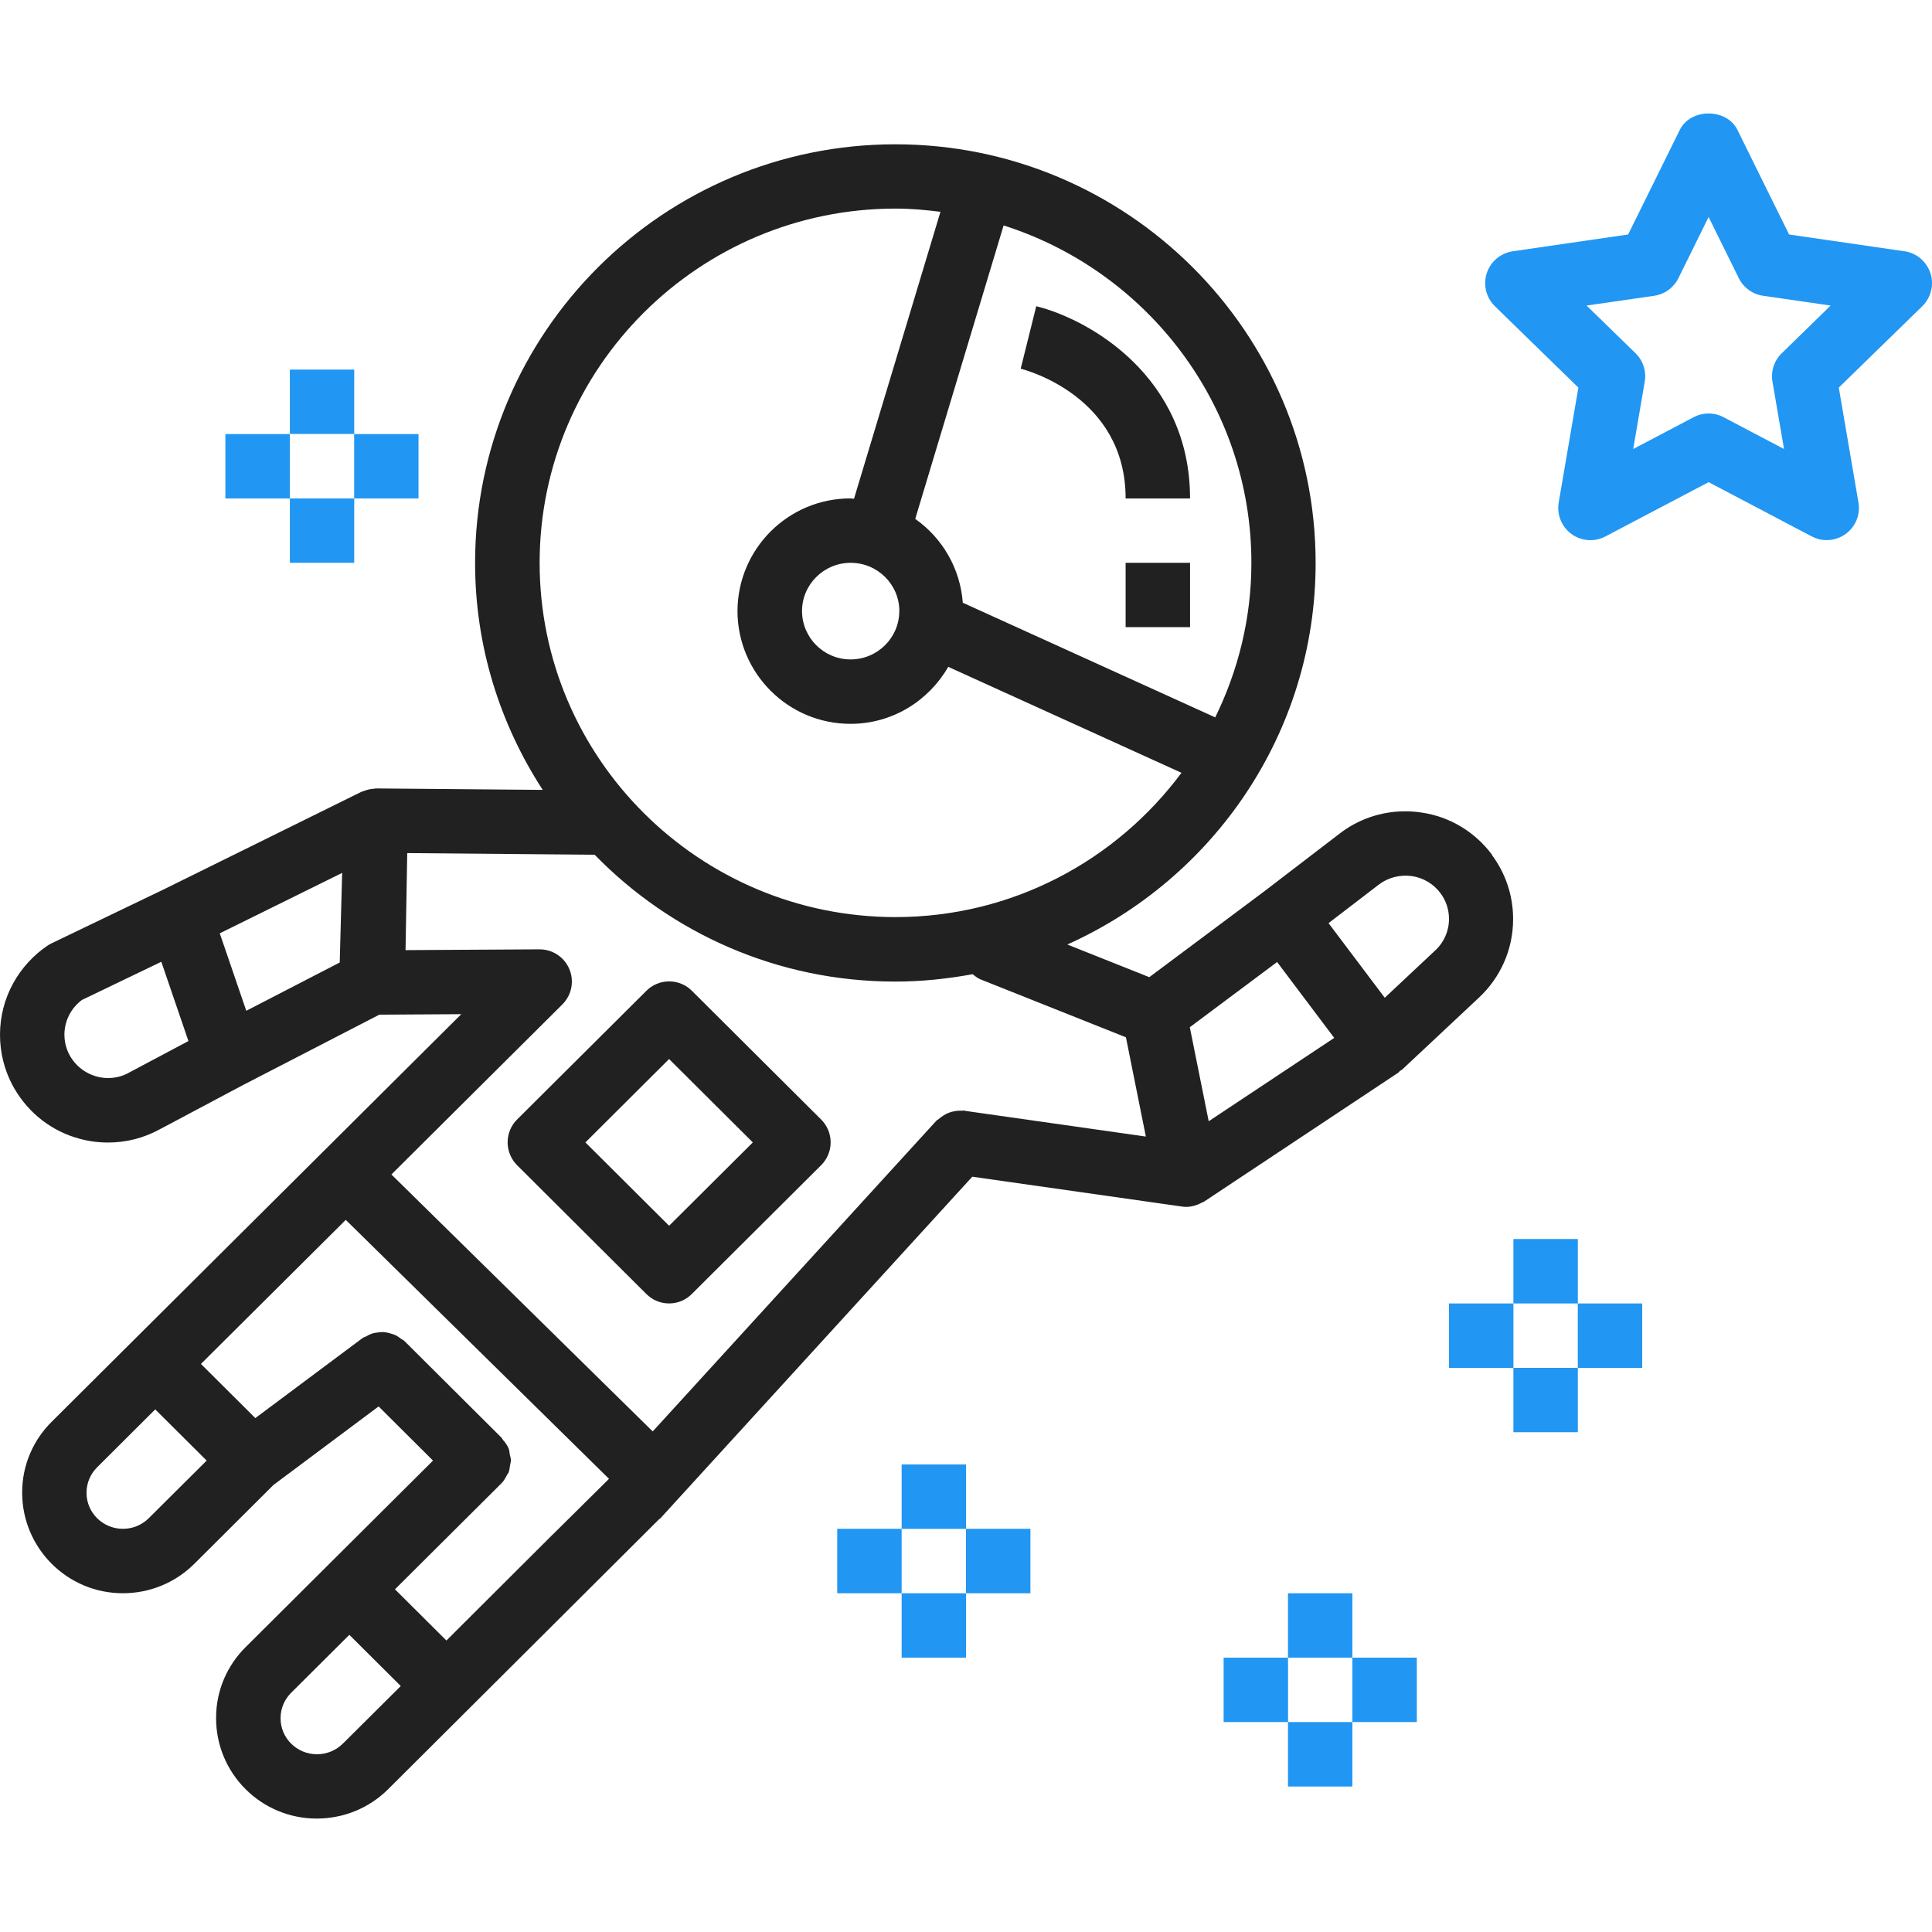
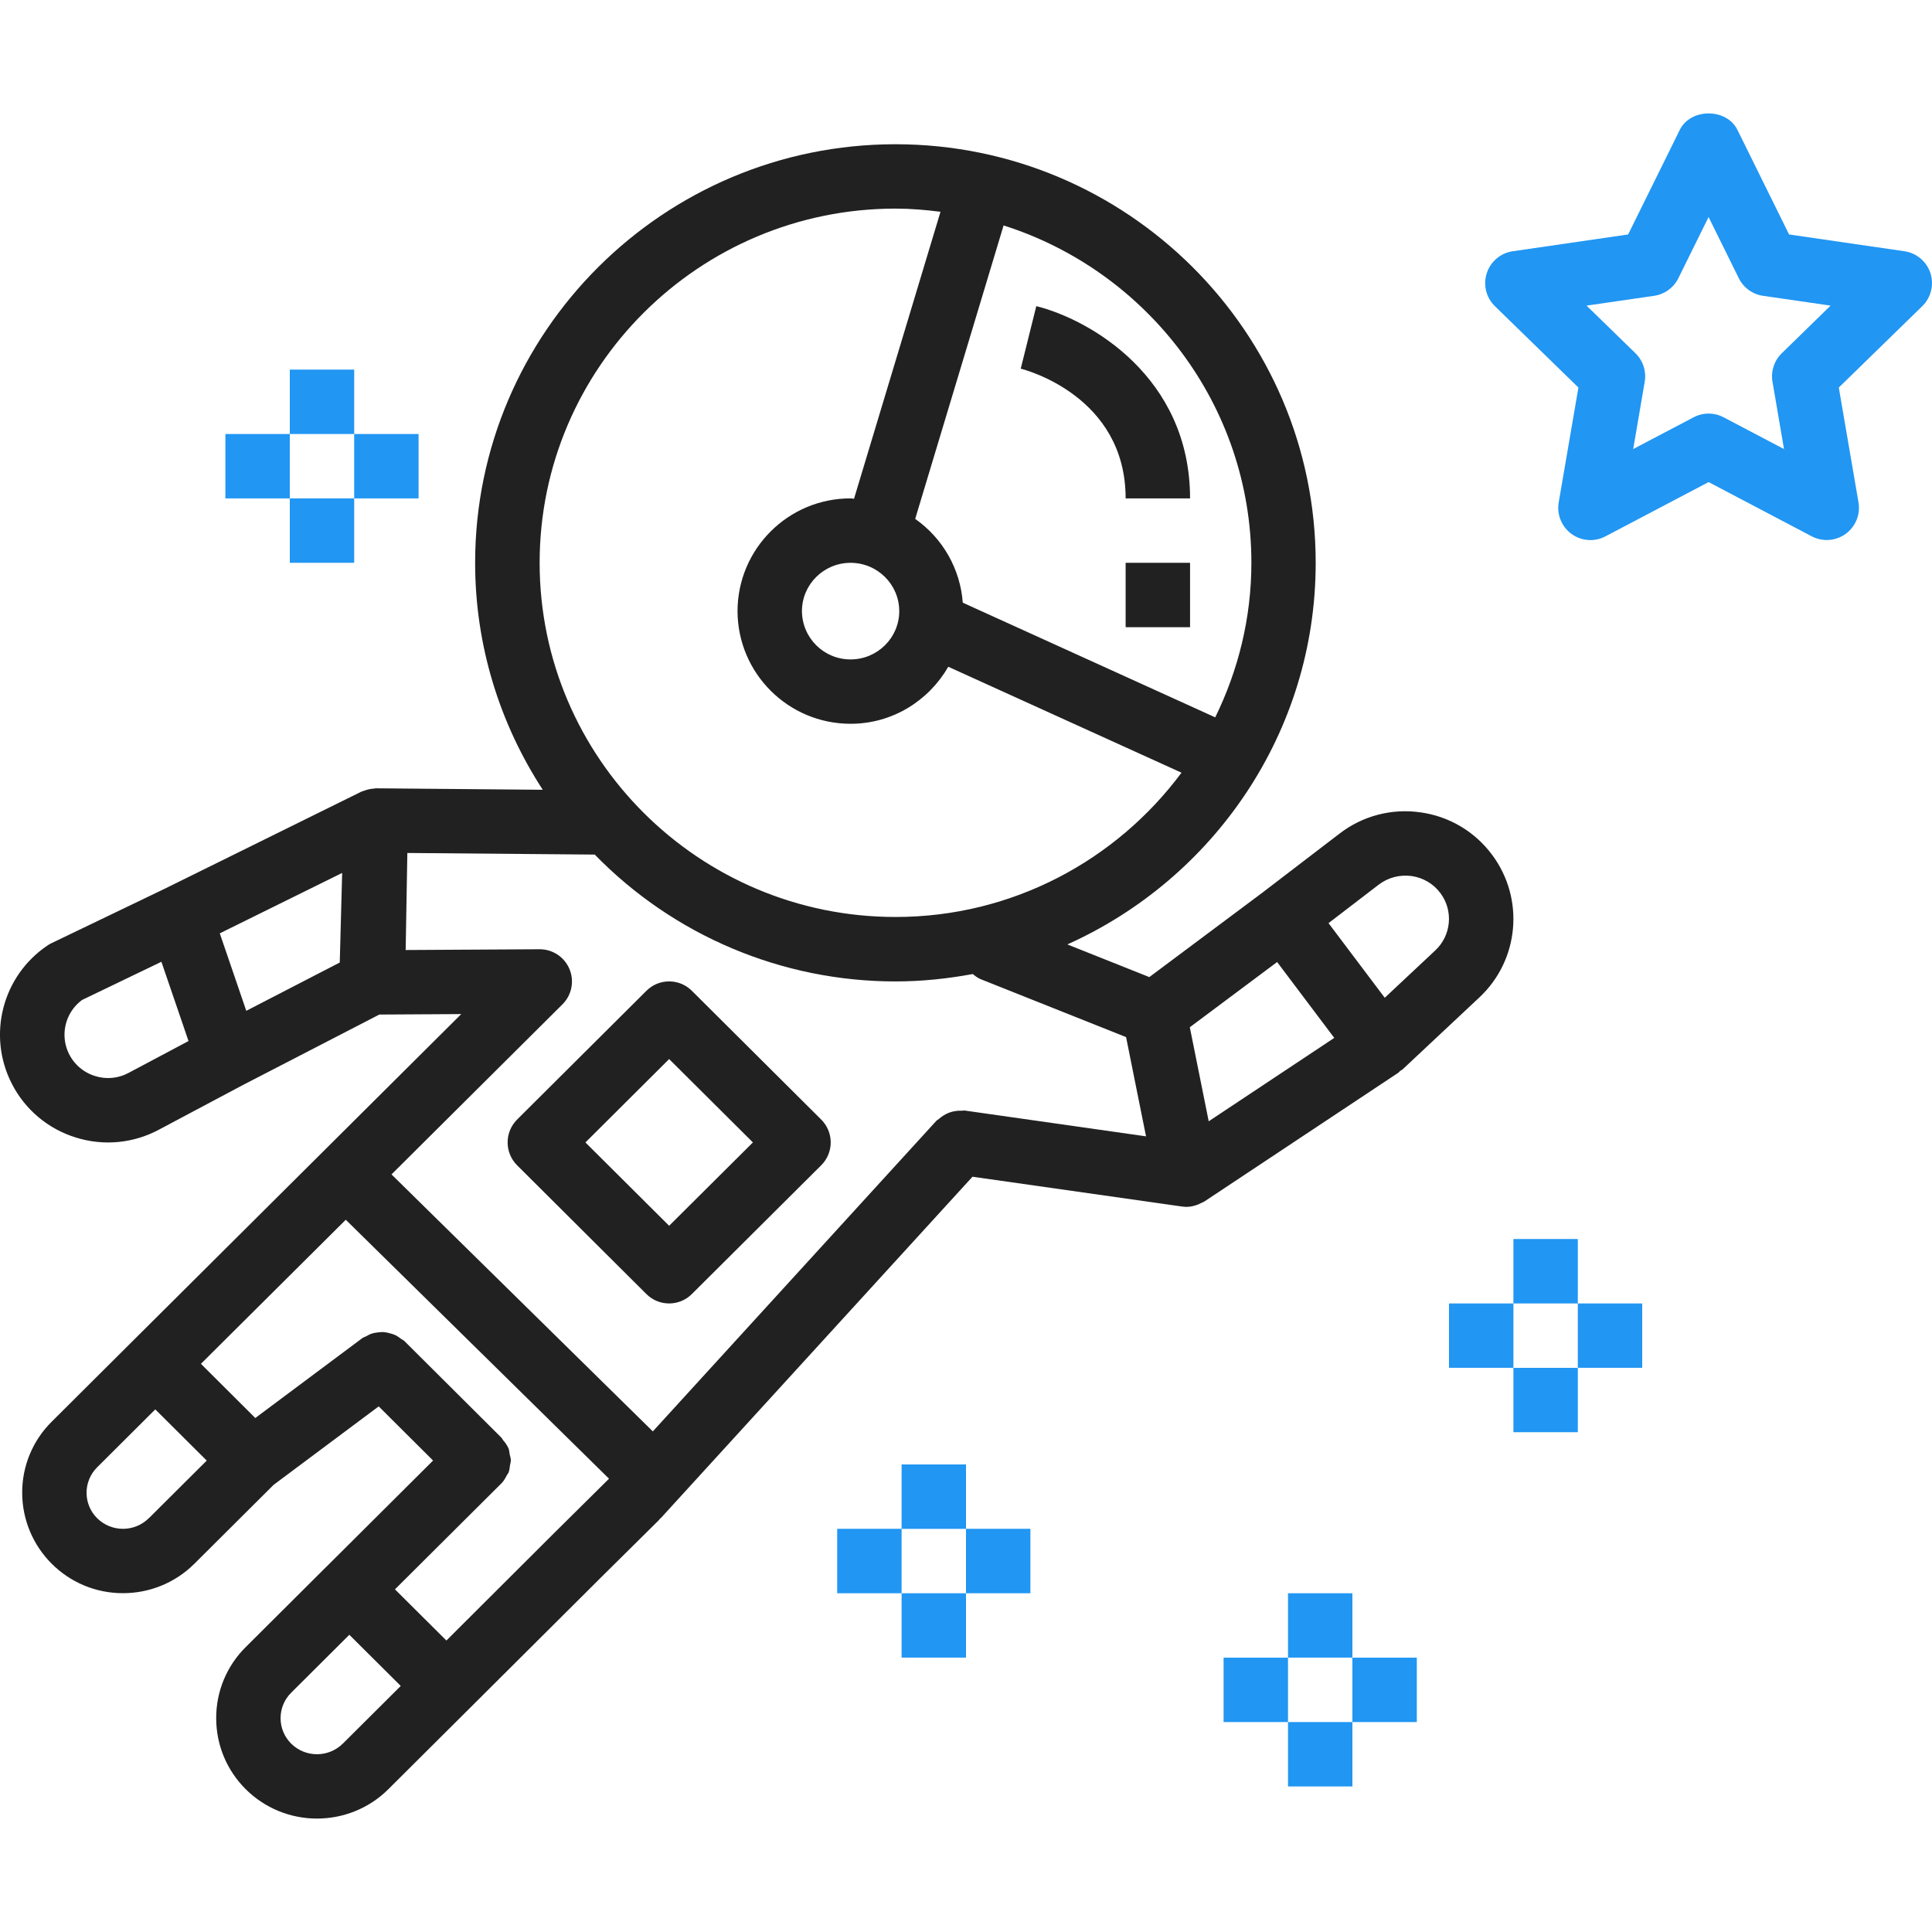
- <svg xmlns="http://www.w3.org/2000/svg" version="1.1" width="32" height="32" viewBox="0 0 32 32">
-   <path fill="#2196f3" d="M31.974 4.524c-0.064-0.191-0.227-0.332-0.427-0.362l-0.003-0-1.911-0.278-0.855-1.731c-0.179-0.365-0.777-0.365-0.956 0l-0.855 1.731-1.911 0.278c-0.26 0.039-0.457 0.26-0.457 0.528 0 0.15 0.062 0.285 0.161 0.382l1.383 1.348-0.326 1.903c-0.034 0.2 0.048 0.402 0.212 0.522 0.166 0.12 0.383 0.135 0.562 0.040l1.709-0.899 1.709 0.899c0.072 0.038 0.157 0.061 0.247 0.061 0.295 0 0.534-0.239 0.534-0.534 0-0.031-0.003-0.062-0.008-0.092l0 0.003-0.326-1.903 1.383-1.348c0.099-0.097 0.161-0.233 0.161-0.382 0-0.059-0.009-0.115-0.027-0.168l0.001 0.004zM29.511 5.851c-0.126 0.122-0.183 0.299-0.153 0.472l0.191 1.114-1-0.526c-0.072-0.039-0.158-0.062-0.249-0.062s-0.177 0.023-0.252 0.063l0.003-0.001-1 0.526 0.191-1.114c0.005-0.027 0.008-0.059 0.008-0.091 0-0.149-0.061-0.285-0.16-0.381l-0-0-0.811-0.79 1.119-0.162c0.174-0.025 0.324-0.134 0.402-0.292l0.5-1.013 0.5 1.013c0.078 0.158 0.228 0.267 0.402 0.292l1.119 0.162-0.809 0.79zM26.134 20.522h-1.067v1.067h1.067v-1.067zM26.134 22.656h-1.067v1.066h1.067v-1.066zM27.2 21.589h-1.067v1.067h1.067v-1.067zM25.067 21.589h-1.067v1.067h1.067v-1.067zM22.4 26.389h-1.067v1.067h1.067v-1.067zM22.4 28.523h-1.067v1.067h1.067v-1.067zM23.467 27.456h-1.067v1.067h1.067v-1.067zM21.334 27.456h-1.067v1.067h1.067v-1.067zM16 24.256h-1.066v1.067h1.066v-1.067zM16 26.389h-1.066v1.067h1.066v-1.067zM17.067 25.322h-1.067v1.067h1.067v-1.067zM14.934 25.322h-1.067v1.067h1.067v-1.067zM5.867 6.122h-1.066v1.066h1.066v-1.066zM5.867 8.256h-1.066v1.066h1.066v-1.066zM6.933 7.189h-1.067v1.067h1.066v-1.067zM4.8 7.189h-1.067v1.067h1.067v-1.067z" />
-   <path fill="#212121" d="M24.715 14.16c-0.28-0.376-0.698-0.636-1.179-0.703l-0.009-0.001c-0.076-0.012-0.164-0.018-0.254-0.018-0.411 0-0.789 0.139-1.090 0.373l0.004-0.003-1.253 0.96-1.898 1.417-1.358-0.541c2.421-1.086 4.113-3.508 4.113-6.32 0-3.823-3.122-6.934-6.961-6.934s-6.961 3.11-6.961 6.934c0 1.386 0.415 2.674 1.12 3.759l-2.768-0.024c-0.009 0-0.016 0.005-0.023 0.005-0.057 0.003-0.11 0.014-0.159 0.033l0.004-0.001c-0.013 0.005-0.026 0.007-0.038 0.013-0.006 0.003-0.013 0.003-0.019 0.006l-3.233 1.596c-0 0-0.001 0-0.001 0.001l-1.893 0.91c-0.024 0.011-0.045 0.023-0.065 0.036l0.001-0.001c-0.482 0.324-0.795 0.867-0.795 1.483 0 0.297 0.073 0.577 0.201 0.823l-0.005-0.010c0.22 0.424 0.592 0.742 1.043 0.885l0.013 0.003c0.161 0.053 0.345 0.083 0.537 0.083 0.308 0 0.598-0.078 0.851-0.216l-0.009 0.005 1.388-0.738 2.264-1.169 1.357-0.008-5.442 5.415c0 0.001-0.001 0.001-0.001 0.001l-1.339 1.333c-0.303 0.299-0.491 0.714-0.491 1.173 0 0.002 0 0.003 0 0.005v-0c0.002 0.919 0.748 1.664 1.667 1.664 0.001 0 0.002 0 0.002 0h-0c0.428 0 0.854-0.162 1.18-0.485l1.314-1.309 1.741-1.3 0.901 0.897-3.102 3.088c-0.303 0.299-0.491 0.714-0.491 1.173 0 0.001 0 0.003 0 0.004v-0c0 0.445 0.174 0.864 0.49 1.179 0.302 0.3 0.717 0.485 1.176 0.485 0.001 0 0.002 0 0.003 0h-0c0.427 0 0.855-0.162 1.18-0.485l4.488-4.472c0.007-0.006 0.016-0.009 0.022-0.016l5.166-5.658 3.471 0.494c0.025 0.004 0.050 0.006 0.075 0.006 0.064 0 0.127-0.016 0.187-0.038 0.017-0.006 0.032-0.015 0.049-0.023 0.019-0.010 0.039-0.015 0.058-0.027l3.213-2.133c0.012-0.008 0.018-0.021 0.029-0.030 0.013-0.010 0.029-0.014 0.041-0.026l1.271-1.191c0.348-0.326 0.564-0.787 0.564-1.3 0-0.4-0.132-0.769-0.355-1.066l0.003 0.005zM2.13 17.77c-0.098 0.054-0.215 0.086-0.34 0.086-0.078 0-0.153-0.013-0.224-0.036l0.005 0.001c-0.294-0.093-0.504-0.364-0.504-0.683 0-0.235 0.114-0.444 0.289-0.575l0.002-0.001 1.314-0.632 0.316 0.924 0.133 0.389-0.992 0.527zM5.627 15.942l-1.548 0.8-0.255-0.746-0.184-0.537 2.027-1.001-0.040 1.484zM20.727 9.322c0 0.918-0.219 1.785-0.599 2.56l-4.181-1.899c-0.044-0.575-0.342-1.072-0.782-1.384l-0.006-0.004 1.464-4.861c2.377 0.757 4.104 2.975 4.104 5.588zM8.938 9.322c0-3.235 2.644-5.867 5.894-5.867 0.253 0 0.5 0.022 0.745 0.053l-1.432 4.753c-0.019 0-0.037-0.006-0.057-0.006-0 0-0.001 0-0.001 0-1.032 0-1.869 0.835-1.872 1.867v0c0.003 1.031 0.84 1.867 1.872 1.867 0 0 0 0 0.001 0h-0c0.695 0 1.295-0.383 1.618-0.944l3.863 1.755c-1.075 1.447-2.795 2.39-4.737 2.39-3.25 0-5.894-2.632-5.894-5.867zM14.895 10.122c0 0.441-0.362 0.8-0.806 0.8-0 0-0.001 0-0.001 0-0.443 0-0.802-0.358-0.804-0.8v-0c0-0.441 0.361-0.8 0.806-0.8s0.806 0.359 0.806 0.8zM2.464 25.146c-0.11 0.109-0.261 0.176-0.428 0.176s-0.317-0.067-0.427-0.175l0 0c-0.109-0.108-0.176-0.257-0.176-0.422s0.067-0.314 0.176-0.422l0-0 0.962-0.959 0.852 0.848-0.959 0.954zM5.678 28.88c-0.11 0.109-0.261 0.176-0.428 0.176s-0.317-0.067-0.427-0.175l0 0c-0.109-0.108-0.176-0.257-0.176-0.422s0.067-0.314 0.176-0.422l0-0 0.963-0.959 0.852 0.848-0.96 0.955zM9.16 25.411l-0.001 0.001-1.765 1.76-0.852-0.848 1.765-1.757c0.040-0.040 0.065-0.088 0.090-0.136 0.007-0.014 0.020-0.026 0.026-0.040 0.016-0.041 0.019-0.085 0.026-0.128 0.003-0.025 0.014-0.048 0.014-0.073 0-0.035-0.013-0.070-0.020-0.105-0.006-0.032-0.006-0.064-0.019-0.096-0.025-0.053-0.055-0.098-0.092-0.138l0 0c-0.010-0.012-0.014-0.026-0.025-0.038h-0.001s0-0.001-0.001-0.002l-1.607-1.6c-0.017-0.017-0.039-0.024-0.058-0.038-0.025-0.021-0.054-0.040-0.084-0.056l-0.003-0.001c-0.026-0.012-0.058-0.023-0.090-0.031l-0.003-0.001c-0.030-0.009-0.065-0.017-0.101-0.020l-0.002-0c-0.007-0-0.015-0-0.023-0-0.026 0-0.051 0.002-0.075 0.005l0.003-0c-0.036 0.005-0.069 0.009-0.104 0.021s-0.064 0.027-0.094 0.045c-0.020 0.011-0.043 0.015-0.061 0.029l-1.774 1.324-0.901-0.897 2.399-2.386 4.36 4.289-0.928 0.919zM15.979 18.394c-0.016-0.002-0.030 0.004-0.046 0.003-0.008-0-0.017-0.001-0.027-0.001-0.031 0-0.062 0.003-0.092 0.008l0.003-0c-0.070 0.011-0.132 0.035-0.187 0.070l0.002-0.001c-0.030 0.018-0.057 0.037-0.083 0.061-0.013 0.011-0.028 0.016-0.040 0.029l-4.698 5.146-4.328-4.256 2.833-2.818c0.096-0.097 0.156-0.23 0.156-0.377 0-0.295-0.239-0.534-0.534-0.534-0.001 0-0.001 0-0.002 0h0l-2.219 0.013 0.028-1.607 3.104 0.027c1.264 1.297 3.027 2.101 4.978 2.101 0.001 0 0.002 0 0.003 0h-0c0.438 0 0.864-0.046 1.28-0.122 0.040 0.032 0.080 0.064 0.129 0.085l2.41 0.96 0.152 0.758 0.178 0.886-3.003-0.427zM20.020 18.572l-0.313-1.558 1.446-1.080 0.946 1.257-2.080 1.381zM23.773 15.741l-0.837 0.785-0.931-1.236 0.831-0.637c0.155-0.119 0.351-0.168 0.543-0.143 0.193 0.027 0.364 0.128 0.48 0.284 0.088 0.117 0.141 0.265 0.141 0.426 0 0.206-0.087 0.391-0.226 0.521l-0 0z" />
-   <path fill="#212121" d="M13.602 18.544l-2.143-2.134c-0.096-0.096-0.229-0.155-0.376-0.155s-0.28 0.059-0.376 0.155l-2.143 2.133c-0.097 0.097-0.156 0.23-0.156 0.378s0.060 0.281 0.156 0.378l-0-0 2.142 2.134c0.096 0.096 0.229 0.156 0.376 0.156s0.28-0.059 0.376-0.156v0l2.143-2.134c0.097-0.097 0.157-0.23 0.157-0.378s-0.060-0.281-0.157-0.378l-0-0zM11.083 20.303l-1.387-1.381 1.386-1.381 1.387 1.381-1.387 1.381zM17.164 5.071l-0.258 1.036c0.071 0.018 1.738 0.452 1.738 2.149h1.067c0-2.017-1.666-2.965-2.547-3.184zM19.711 9.322h-1.067v1.066h1.067v-1.066z" />
+ <svg xmlns="http://www.w3.org/2000/svg" width="70" height="70" fill="none">
+   <path d="M69.943 9.896a1.168 1.168 0 00-.941-.793l-4.18-.608-1.87-3.787c-.391-.798-1.7-.798-2.091 0l-1.87 3.787-4.18.608a1.167 1.167 0 00-.648 1.99l3.026 2.948-.714 4.162c-.075.438.105.88.463 1.142.363.263.837.296 1.23.088l3.738-1.966 3.738 1.966a1.168 1.168 0 001.693-1.23l-.714-4.162 3.025-2.949a1.17 1.17 0 00.295-1.196zM64.556 12.8c-.275.267-.4.655-.335 1.033l.417 2.437-2.188-1.15a1.165 1.165 0 00-1.088 0l-2.188 1.15.417-2.437a1.168 1.168 0 00-.334-1.033l-1.773-1.727 2.448-.355c.38-.055.708-.294.879-.639l1.094-2.216 1.094 2.216c.17.345.498.584.879.639l2.448.355-1.77 1.727zM57.167 44.892h-2.333v2.334h2.333v-2.334zM57.167 49.56h-2.333v2.332h2.333V49.56zM59.5 47.226h-2.333v2.333H59.5v-2.333zM54.834 47.226H52.5v2.333h2.334v-2.333zM49 57.726h-2.333v2.333H49v-2.333zM49 62.393h-2.333v2.333H49v-2.333zM51.334 60.06H49v2.333h2.334v-2.334zM46.667 60.06h-2.334v2.333h2.334v-2.334zM35 53.06h-2.333v2.333H35v-2.334zM35 57.726h-2.333v2.333H35v-2.333zM37.333 55.392H35v2.334h2.333v-2.334zM32.667 55.392h-2.334v2.334h2.334v-2.334zM12.833 13.392H10.5v2.333h2.333v-2.333zM12.833 18.059H10.5v2.333h2.333V18.06zM15.166 15.725h-2.333v2.334h2.333v-2.334zM10.5 15.725H8.166v2.334H10.5v-2.334z" fill="#2196F3" />
+   <path d="M54.063 30.974a3.88 3.88 0 00-2.599-1.541 3.886 3.886 0 00-2.93.77L45.794 32.3l-.001.002-4.151 3.1-2.97-1.184c5.296-2.376 8.998-7.674 8.998-13.825 0-8.363-6.83-15.167-15.227-15.167s-15.228 6.804-15.228 15.167c0 3.031.907 5.85 2.45 8.222l-6.046-.053h-.01c-.019 0-.034.01-.051.01a1.14 1.14 0 00-.34.069c-.028.01-.057.016-.084.029-.014.006-.028.007-.042.014l-7.072 3.491c-.001 0-.003 0-.003.002l-4.141 1.991a.905.905 0 00-.138.077A3.895 3.895 0 00.43 39.268a3.884 3.884 0 002.31 1.944 3.891 3.891 0 003.016-.281l3.036-1.614 4.952-2.558 2.968-.017L4.808 48.588c0 .002-.002.002-.003.003l-2.928 2.916a3.607 3.607 0 00-1.073 2.577 3.647 3.647 0 003.652 3.64c.936 0 1.869-.355 2.582-1.062l2.875-2.863 3.808-2.843 1.97 1.962-3.853 3.837-.004.002-2.928 2.917a3.607 3.607 0 00-1.073 2.576c0 .973.38 1.889 1.073 2.579a3.65 3.65 0 002.58 1.061c.935 0 1.87-.354 2.582-1.061l2.93-2.917 4.686-4.667.002-.003 2.21-2.188-.01-.008c.015-.014.035-.019.049-.034l11.3-12.377 7.593 1.08c.055.008.11.012.165.012.14 0 .277-.034.41-.084.038-.014.071-.033.108-.051.042-.021.086-.033.126-.06l7.029-4.666c.026-.018.04-.046.064-.065.028-.022.063-.031.089-.056l2.78-2.605a3.892 3.892 0 00.465-5.166zM4.66 38.872a1.56 1.56 0 01-1.221.113 1.565 1.565 0 01-.465-2.755l2.874-1.383.692 2.022.29.85-2.17 1.153zm7.65-3.998l-3.387 1.75-.558-1.633-.402-1.174 4.434-2.189-.087 3.246zm33.03-14.482c0 2.009-.48 3.904-1.31 5.599l-9.147-4.155a4.07 4.07 0 00-1.724-3.035l3.203-10.633c5.2 1.655 8.978 6.507 8.978 12.224zm-25.788 0c0-7.076 5.784-12.834 12.894-12.834.553 0 1.094.047 1.63.115L30.943 18.07c-.042 0-.081-.013-.125-.013a4.094 4.094 0 00-4.096 4.084 4.095 4.095 0 004.096 4.083c1.52 0 2.832-.838 3.54-2.066l8.45 3.838c-2.352 3.165-6.114 5.228-10.362 5.228-7.11 0-12.894-5.757-12.894-12.833zm13.03 1.75c0 .965-.792 1.75-1.764 1.75a1.759 1.759 0 01-1.762-1.75c0-.965.79-1.75 1.762-1.75s1.763.785 1.763 1.75zM5.391 55.007a1.33 1.33 0 01-1.87.002 1.3 1.3 0 010-1.847l2.105-2.097L7.49 52.92l-2.097 2.088zm7.03 8.167a1.33 1.33 0 01-1.87.002 1.299 1.299 0 010-1.847l2.106-2.098.88.876.983.978-2.099 2.09zm7.616-7.588l-.003.003-3.86 3.85-.882-.877-.982-.977 3.857-3.84v-.001l.004-.002c.087-.088.142-.193.196-.297.015-.03.044-.056.057-.087.036-.09.042-.187.056-.281.007-.054.03-.104.03-.16 0-.077-.028-.153-.044-.23-.014-.07-.014-.141-.041-.209a1.166 1.166 0 00-.2-.301c-.022-.026-.03-.058-.054-.083h-.002s0-.003-.002-.005l-3.515-3.5c-.037-.037-.085-.052-.127-.084a1.122 1.122 0 00-.19-.126 1.091 1.091 0 00-.204-.07 1.134 1.134 0 00-.226-.044 1.142 1.142 0 00-.209.01c-.078.01-.151.02-.227.045-.074.023-.139.06-.206.098-.044.024-.093.033-.133.063l-3.88 2.896-1.97-1.963 5.248-5.22 9.538 9.382-2.029 2.01zm14.917-15.349c-.034-.005-.066.008-.1.006a1.148 1.148 0 00-.252.015 1.081 1.081 0 00-.404.15c-.065.04-.124.081-.181.134-.028.024-.062.036-.088.064L23.653 51.862l-9.468-9.311 6.197-6.165a1.168 1.168 0 00-.83-1.993l-4.854.028.061-3.516 6.79.058a15.2 15.2 0 0010.897 4.596c.957 0 1.89-.1 2.799-.268.087.07.174.14.283.185l5.272 2.1.333 1.659.39 1.937-6.569-.935zm8.84.39l-.685-3.408 3.164-2.363.828 1.1 1.242 1.649-4.55 3.022zm8.21-6.193l-1.832 1.717-2.037-2.704 1.818-1.394c.34-.261.768-.368 1.188-.313.422.06.796.28 1.05.622a1.562 1.562 0 01-.187 2.072z" fill="#212121" />
+   <path d="M29.755 40.565l-4.688-4.667a1.166 1.166 0 00-1.646 0l-4.687 4.667a1.172 1.172 0 000 1.654l4.686 4.667a1.166 1.166 0 001.647 0l4.688-4.667a1.167 1.167 0 000-1.654zm-5.51 3.848l-3.034-3.02 3.033-3.021 3.035 3.02-3.035 3.02zM37.547 11.092l-.564 2.266c.156.039 3.801.988 3.801 4.7h2.334c0-4.412-3.644-6.486-5.571-6.966zM43.118 20.392h-2.334v2.333h2.334v-2.333z" fill="#212121" />
</svg>
